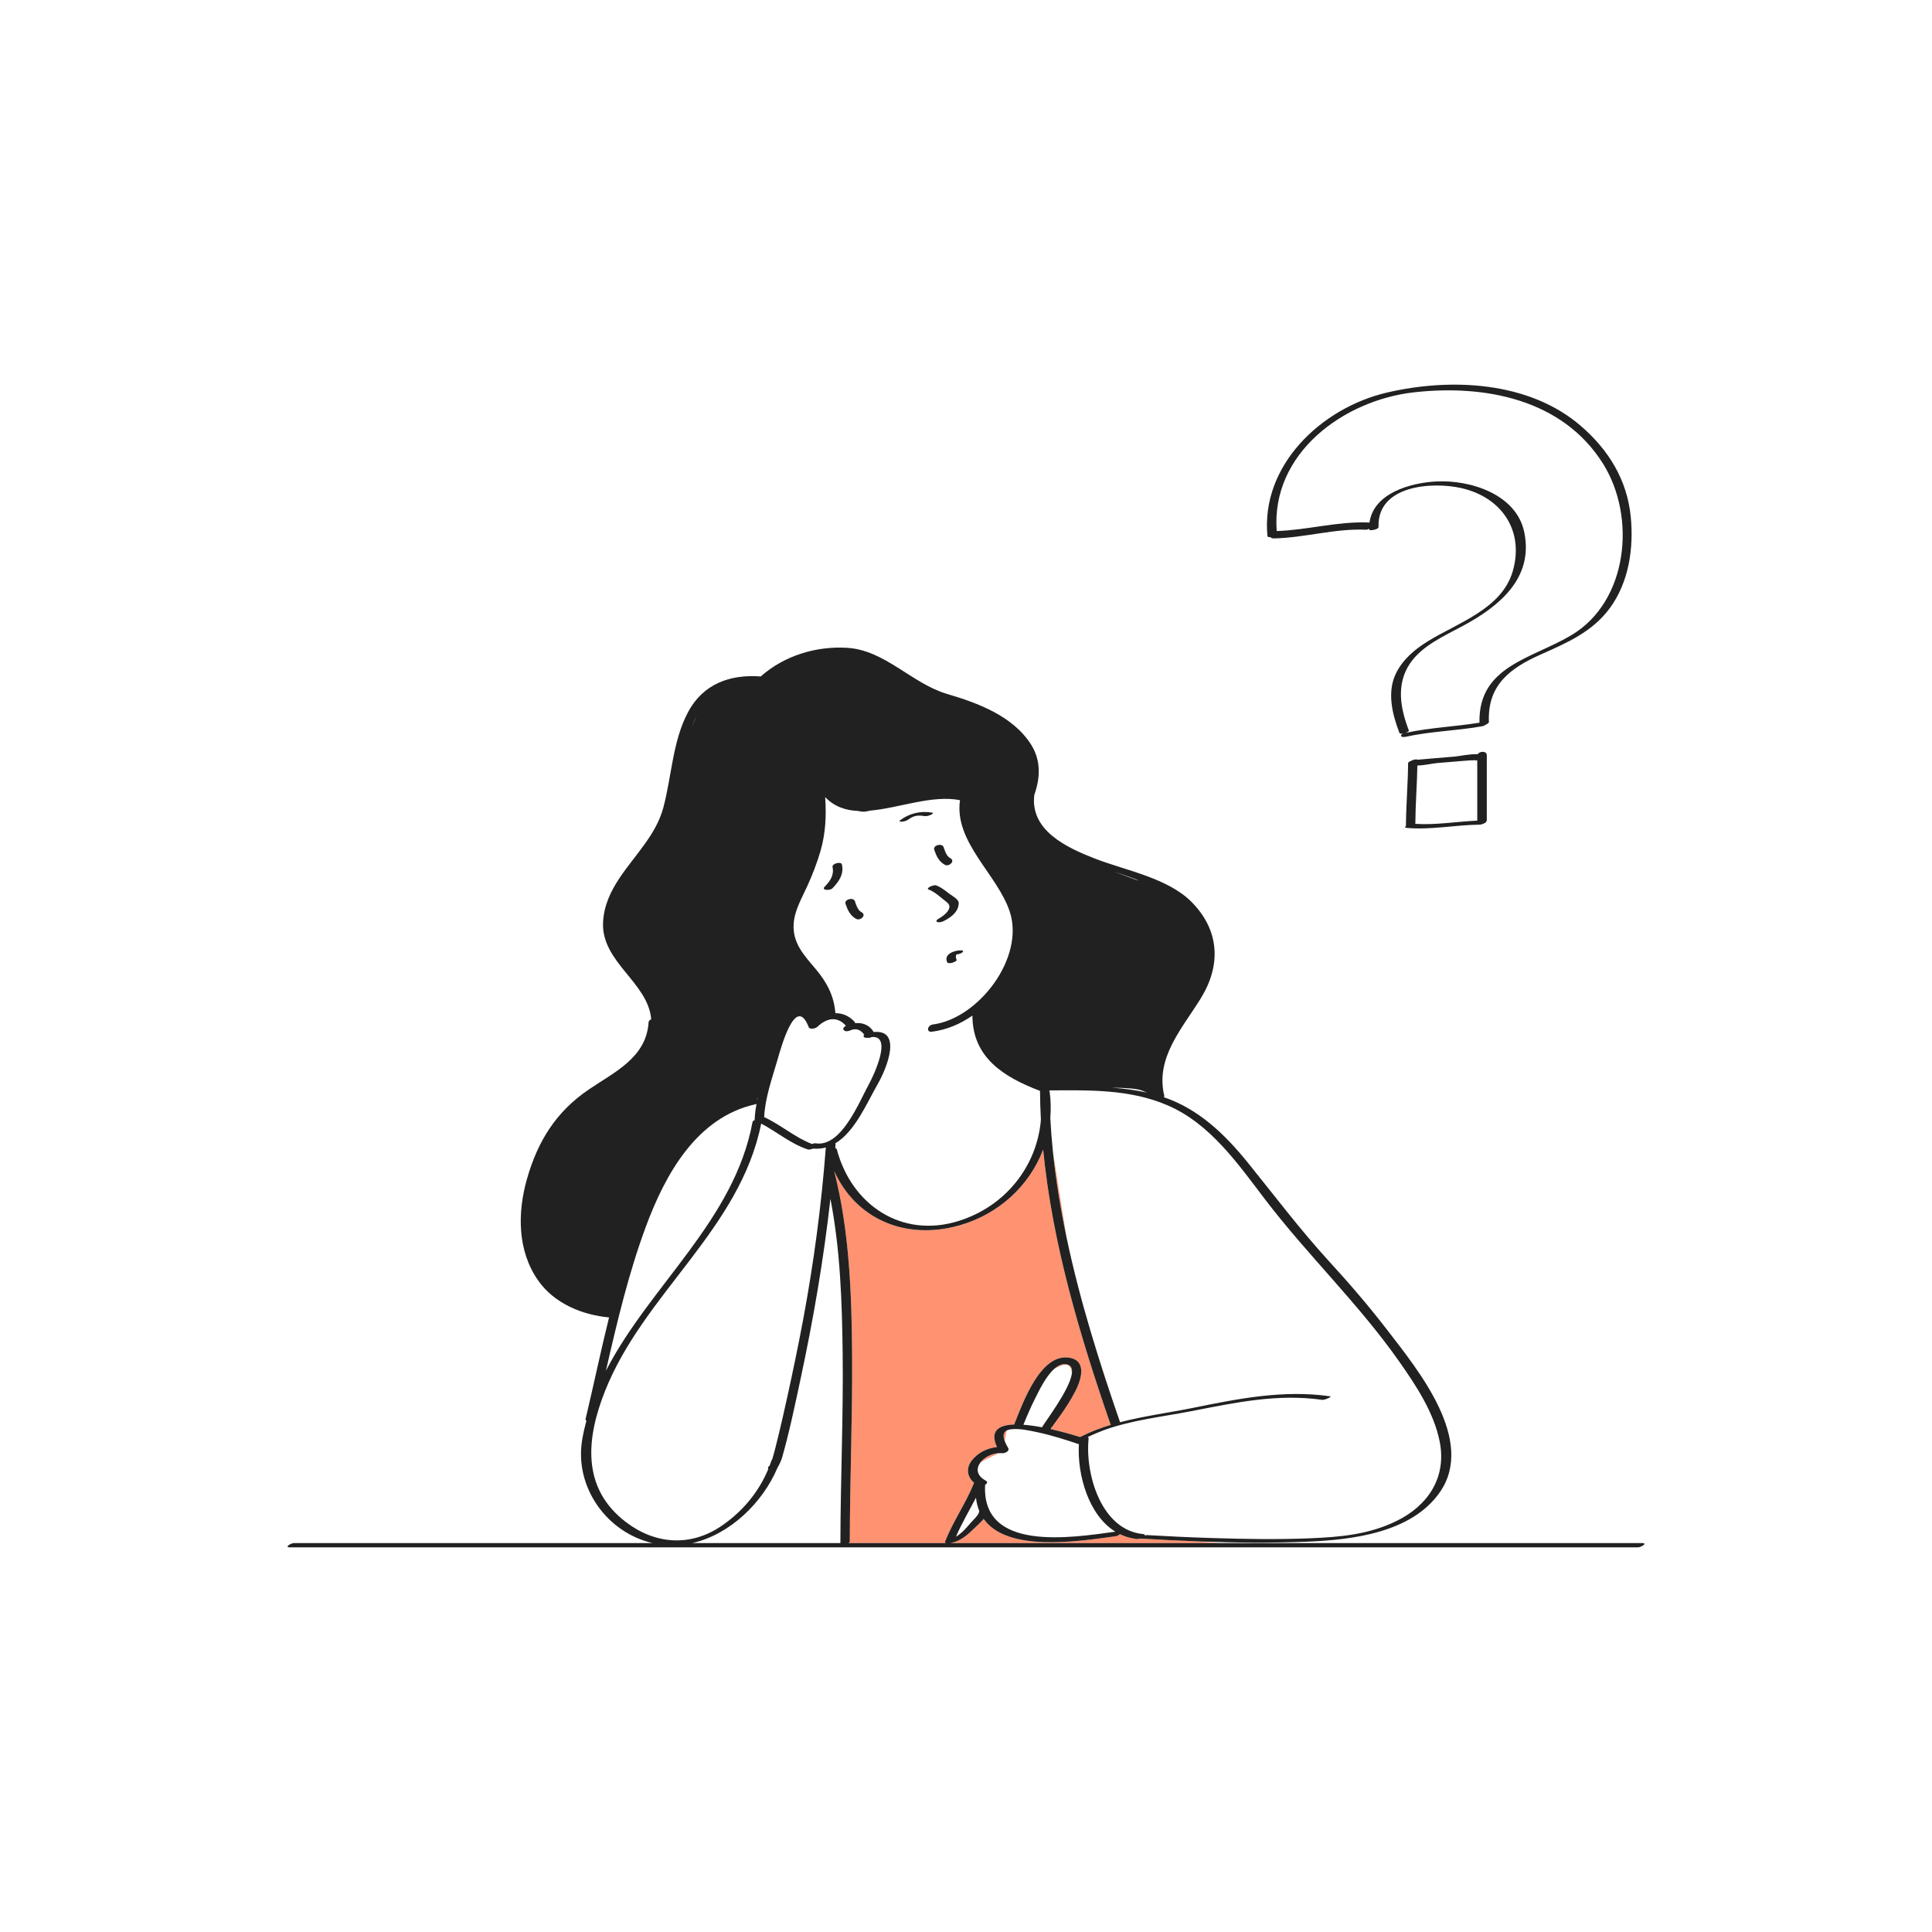
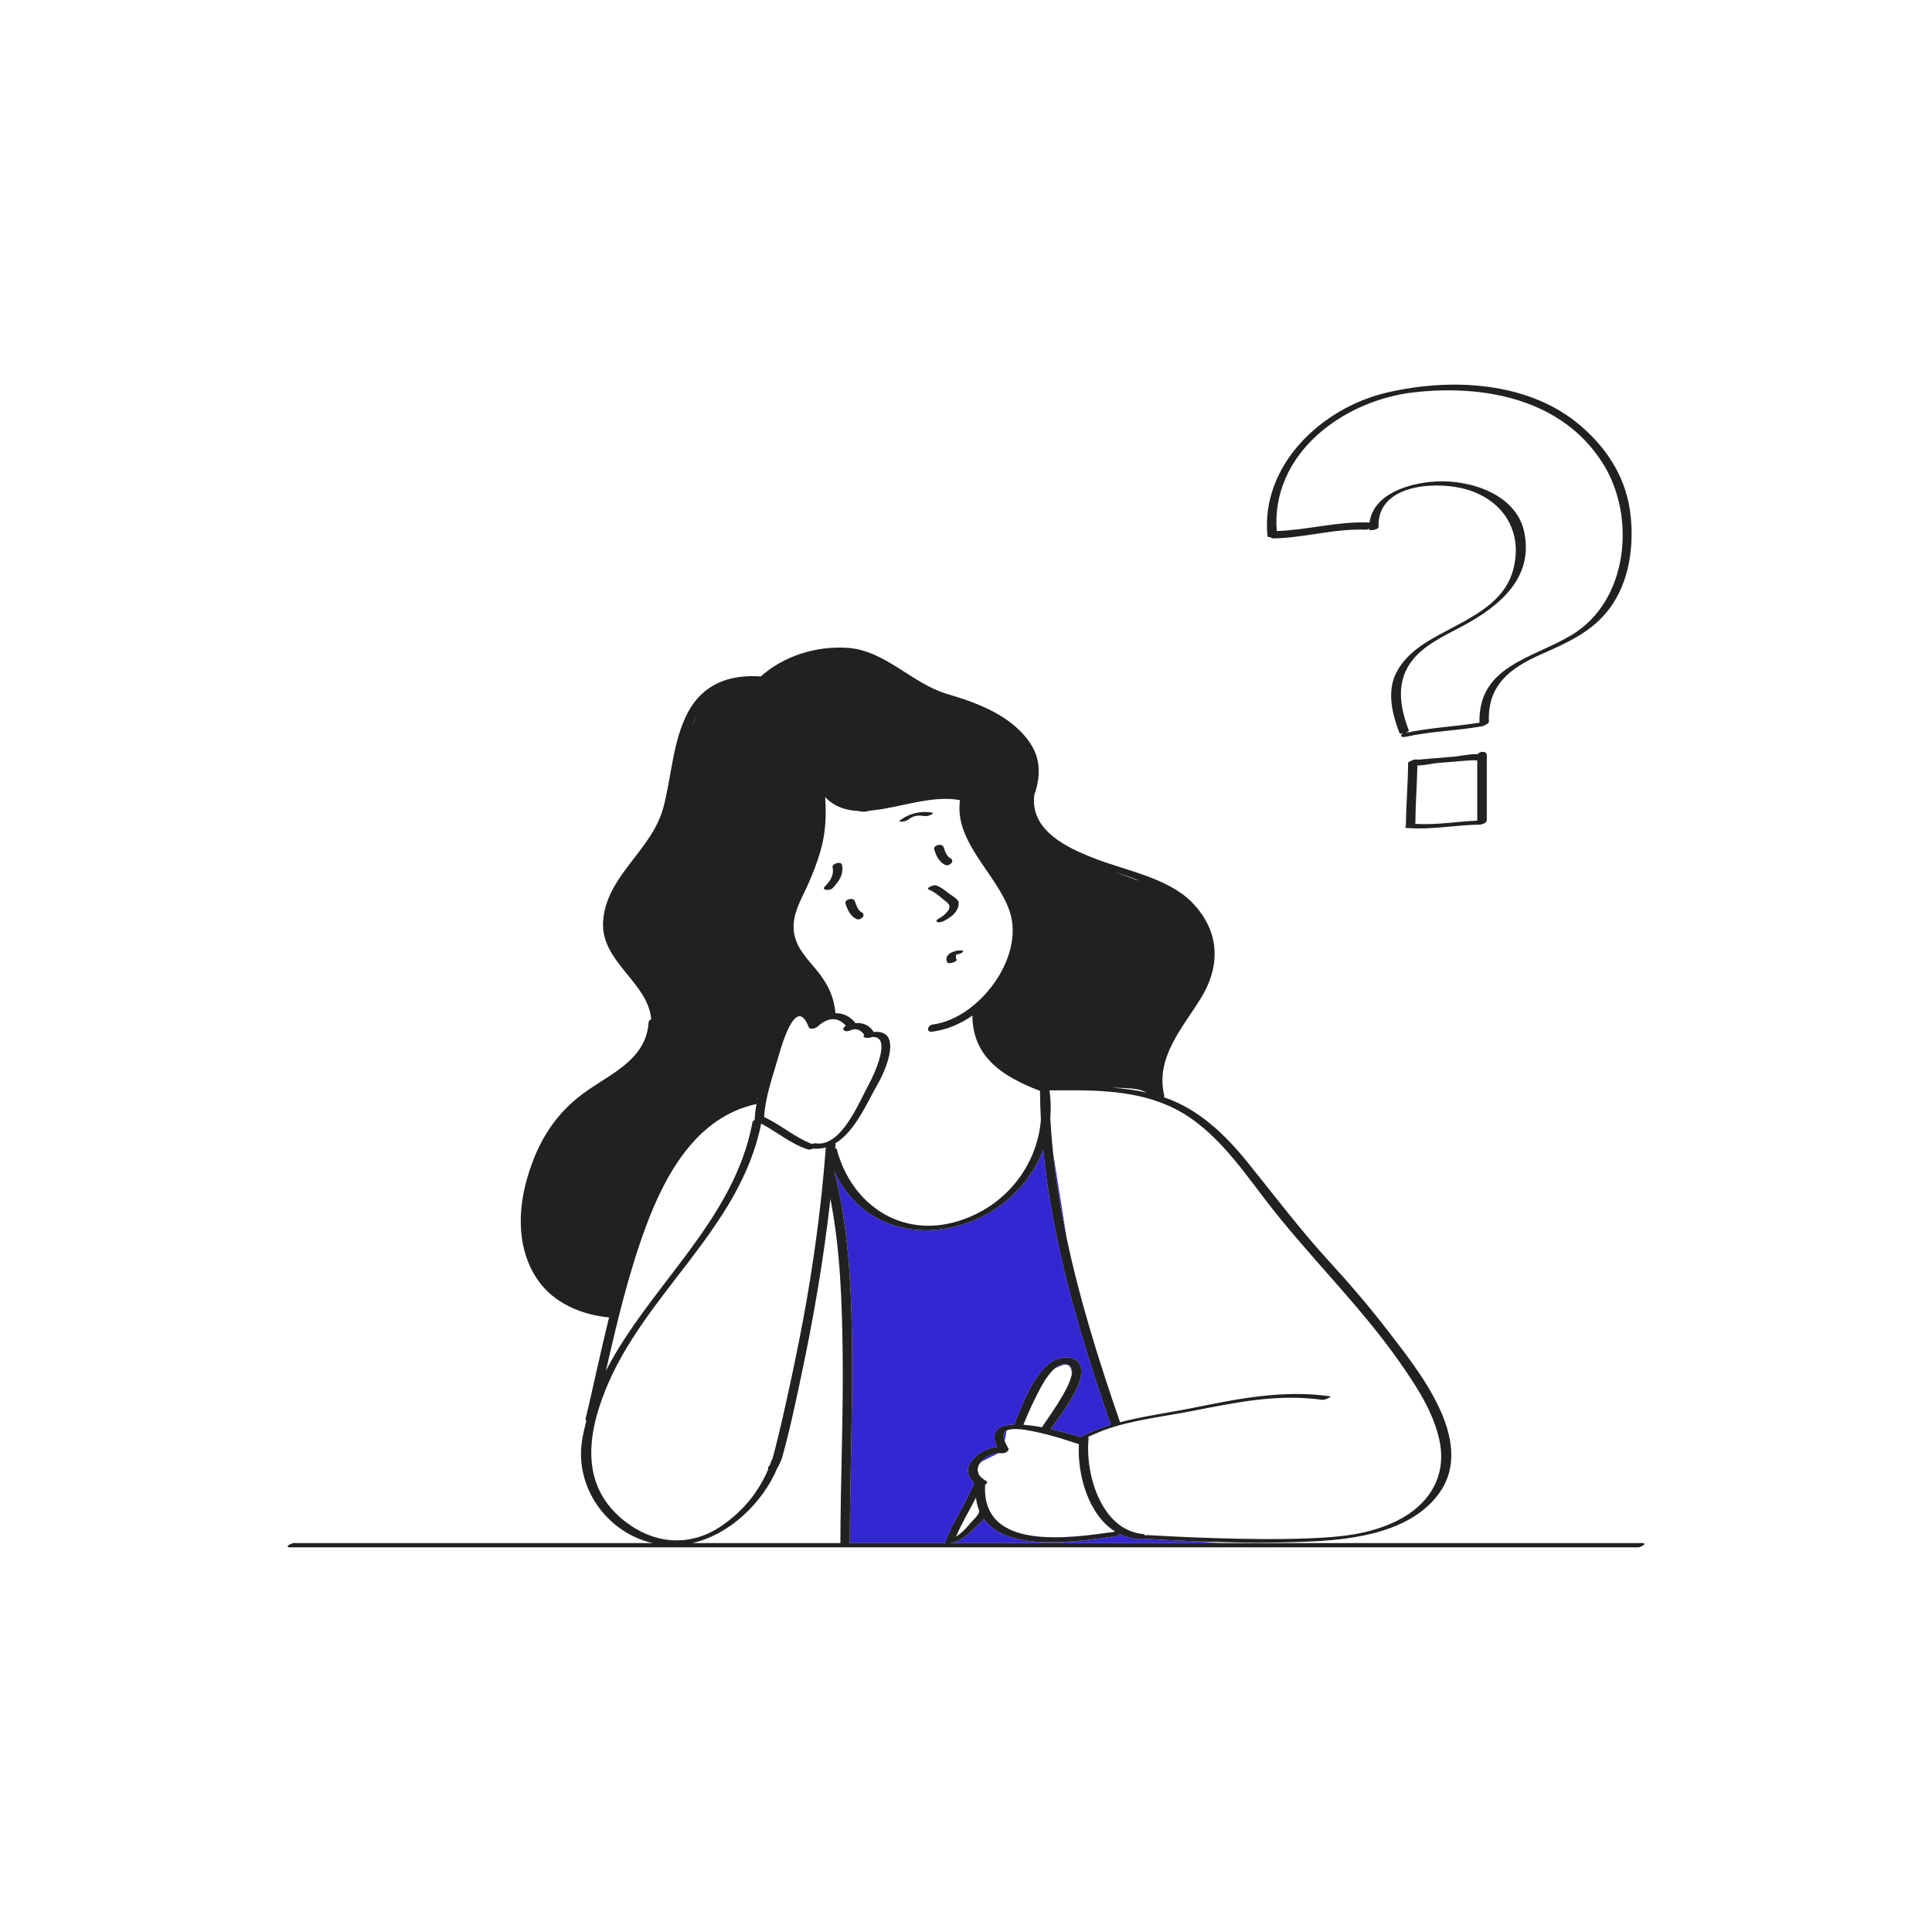
<svg xmlns="http://www.w3.org/2000/svg" version="1.1" id="Layer_1" x="0px" y="0px" width="595.279px" height="595.281px" viewBox="0 0 595.279 595.281" enable-background="new 0 0 595.279 595.281" xml:space="preserve">
-   <path id="color_x5F_2" fill="#ff9270" d="M328.615,381.234c-1.836-8.733-3.279-17.528-4.189-26.357L328.615,381.234z   M330.249,423.314c0.267-1.715-0.247-2.881-2.069-2.986c-1.153-0.067-2.26,0.498-3.291,1.395c0.7-0.39,1.473-0.747,2.327-1.031  C329.483,419.934,330.172,421.443,330.249,423.314z M309.571,444.012c0.205-1.252,0.444-2.576,0.565-3.231  C308.993,441.422,309.078,442.7,309.571,444.012z M340.074,440.674c-1.67,0.608-3.311,1.299-4.908,2.09  c0.014,0.007,0.027,0.013,0.039,0.021L340.074,440.674z M291.194,474.971c2.479-6.274,6.437-11.841,8.938-18.104  c-2.06-1.779-2.635-4.393-0.69-6.895c1.869-2.408,4.751-3.781,7.739-4.108c-2.326-5.072,0.609-6.813,5.332-6.955  c0.013-0.089,0.034-0.184,0.076-0.286c2.523-6.246,8.051-21.998,17.097-20.252c5.34,1.031,3.348,6.994,1.639,10.297  c-1.325,2.561-2.878,4.991-4.542,7.344c-0.684,0.967-1.379,1.925-2.087,2.874c-0.913,1.224-0.403,1.072-0.98,0.509  c0.321,0.313,0.253,0.646-0.015,0.927c3.665,0.818,7.047,1.809,9.129,2.466c0.083-0.055,0.182-0.114,0.313-0.182  c2.933-1.485,5.983-2.636,9.104-3.583c-0.021-0.035-0.046-0.068-0.06-0.109c-9.439-27.25-17.971-55.8-20.779-84.736  c-4.177,11.111-13.636,19.925-25.803,23.38c-16.57,4.707-31.888-1.896-38.584-16.761c4.722,18.53,5.407,38.034,5.528,57.063  c0.122,19.014-0.688,38.015-0.715,57.026c0,0.212-0.139,0.4-0.348,0.56c10.007,0,20.014,0,30.02,0  C291.264,475.373,291.09,475.237,291.194,474.971z M302.042,450.673c1.627-1.085,4.112-2.136,5.69-2.93  C305.517,447.824,303.218,449.062,302.042,450.673z M294.779,473.337c0.665-0.399,1.31-0.931,1.914-1.508L294.779,473.337z   M369.491,474.943c-6.025-0.223-12.046-0.525-18.056-0.876c-0.081-0.006-0.146-0.015-0.201-0.024  c-0.314,0.116-0.614,0.184-0.821,0.165c-1.961-0.188-3.746-0.719-5.373-1.513c-0.28,0.3-0.762,0.581-1.282,0.651  c-11.52,1.579-33.324,5.04-40.675-5.336c-1.039,1.2-2.35,2.346-3.002,2.989c-2.016,1.988-4.381,4.034-7.276,4.445  c27.739,0,55.479,0,83.217,0L369.491,474.943z" />
+   <path id="color_x5F_2" fill="#3327d1" d="M328.615,381.234c-1.836-8.733-3.279-17.528-4.189-26.357L328.615,381.234z   M330.249,423.314c0.267-1.715-0.247-2.881-2.069-2.986c-1.153-0.067-2.26,0.498-3.291,1.395c0.7-0.39,1.473-0.747,2.327-1.031  C329.483,419.934,330.172,421.443,330.249,423.314z M309.571,444.012c0.205-1.252,0.444-2.576,0.565-3.231  C308.993,441.422,309.078,442.7,309.571,444.012z M340.074,440.674c-1.67,0.608-3.311,1.299-4.908,2.09  c0.014,0.007,0.027,0.013,0.039,0.021L340.074,440.674z M291.194,474.971c2.479-6.274,6.437-11.841,8.938-18.104  c-2.06-1.779-2.635-4.393-0.69-6.895c1.869-2.408,4.751-3.781,7.739-4.108c-2.326-5.072,0.609-6.813,5.332-6.955  c0.013-0.089,0.034-0.184,0.076-0.286c2.523-6.246,8.051-21.998,17.097-20.252c5.34,1.031,3.348,6.994,1.639,10.297  c-1.325,2.561-2.878,4.991-4.542,7.344c-0.684,0.967-1.379,1.925-2.087,2.874c-0.913,1.224-0.403,1.072-0.98,0.509  c0.321,0.313,0.253,0.646-0.015,0.927c3.665,0.818,7.047,1.809,9.129,2.466c0.083-0.055,0.182-0.114,0.313-0.182  c2.933-1.485,5.983-2.636,9.104-3.583c-0.021-0.035-0.046-0.068-0.06-0.109c-9.439-27.25-17.971-55.8-20.779-84.736  c-4.177,11.111-13.636,19.925-25.803,23.38c-16.57,4.707-31.888-1.896-38.584-16.761c4.722,18.53,5.407,38.034,5.528,57.063  c0.122,19.014-0.688,38.015-0.715,57.026c0,0.212-0.139,0.4-0.348,0.56c10.007,0,20.014,0,30.02,0  C291.264,475.373,291.09,475.237,291.194,474.971z M302.042,450.673c1.627-1.085,4.112-2.136,5.69-2.93  C305.517,447.824,303.218,449.062,302.042,450.673z M294.779,473.337c0.665-0.399,1.31-0.931,1.914-1.508L294.779,473.337z   M369.491,474.943c-6.025-0.223-12.046-0.525-18.056-0.876c-0.081-0.006-0.146-0.015-0.201-0.024  c-0.314,0.116-0.614,0.184-0.821,0.165c-1.961-0.188-3.746-0.719-5.373-1.513c-0.28,0.3-0.762,0.581-1.282,0.651  c-11.52,1.579-33.324,5.04-40.675-5.336c-1.039,1.2-2.35,2.346-3.002,2.989c-2.016,1.988-4.381,4.034-7.276,4.445  c27.739,0,55.479,0,83.217,0L369.491,474.943z" />
  <path id="color_x5F_1" d="M292.227,275.174c0.886,0.708,3.218,1.891,3.178,3.06c-0.098,2.78-2.307,4.356-4.563,5.525  c-0.571,0.296-1.399,0.551-2.038,0.317c-0.636-0.233-0.028-0.786,0.301-0.957c1.425-0.738,4.979-3.306,2.682-5.077  c-1.791-1.381-3.514-3.135-5.648-3.967c-1.063-0.414,1.582-1.568,2.34-1.273C289.865,273.343,291.068,274.249,292.227,275.174z   M291.856,296.494c0.357,0.761,3.157-0.225,2.897-0.776c-0.213-0.451-0.331-0.927-0.162-1.41c0.025-0.072,0.085-0.174,0.137-0.252  c0.619-0.021,1.449-0.258,1.895-0.704c0.48-0.482-0.42-0.54-0.7-0.534C294.006,292.856,290.676,293.988,291.856,296.494z   M291.149,266.468c1.267,0.675,3.295-1.179,1.645-2.059c-1.172-0.625-1.646-2.199-2.04-3.359c-0.478-1.409-3.368-0.613-2.897,0.776  C288.506,263.749,289.293,265.479,291.149,266.468z M265.46,281.076c-1.172-0.625-1.646-2.199-2.04-3.359  c-0.478-1.409-3.368-0.613-2.897,0.776c0.649,1.921,1.438,3.652,3.294,4.641C265.082,283.81,267.11,281.957,265.46,281.076z   M277.961,253.166c0.659-0.069,1.408-0.263,1.944-0.671c1.586-1.207,2.979-1.379,4.901-1.049c0.65,0.112,1.434-0.13,2.021-0.391  c0.195-0.087,1.022-0.562,0.377-0.673c-3.541-0.608-7.041,0.21-9.906,2.39C276.769,253.174,277.771,253.185,277.961,253.166z   M256.523,267.16c0.526,2.47-0.721,4.31-2.39,6.008c-1.209,1.232,1.634,1.263,2.343,0.541c2.012-2.05,3.583-4.337,2.944-7.325  C259.193,265.32,256.287,266.056,256.523,267.16z M504.698,476.764c-6.315,0-12.632,0-18.948,0c-132.129,0-264.257,0-396.386,0  c-1.938,0,0.343-1.319,1.215-1.319c6.61,0,13.221,0,19.831,0c30.215,0,60.432,0,90.646,0c-14.169-3.273-24.172-17.361-21.655-31.974  c0.337-1.957,0.778-3.859,1.276-5.733c-0.197-0.11-0.306-0.286-0.242-0.547c2.453-10.344,4.646-20.861,7.226-31.268  c-8.349-0.778-16.903-4.319-21.854-11.393c-6.396-9.141-6.411-20.847-3.441-31.268c3.321-11.655,8.945-20.702,19.031-27.557  c8.038-5.464,17.772-9.838,18.452-20.783c0.021-0.369,0.361-0.67,0.8-0.863c-0.947-11.414-15.49-17.626-14.832-29.955  c0.276-5.166,2.354-9.49,5.051-13.542c0.01-0.022,0.017-0.04,0.017-0.04l0.068-0.088c4.671-6.978,11.148-13.167,13.399-21.483  c2.612-9.655,2.853-20.509,7.612-29.476c4.656-8.769,12.948-11.755,22.438-11.049c7.207-6.404,17.104-9.432,26.696-8.818  c11.626,0.744,19.879,11.016,30.737,14.212c9.479,2.789,20.223,6.79,25.802,15.508c3.184,4.975,2.891,10.427,1.057,15.55  c-1.397,11.037,10.06,16.331,18.78,19.706c9.439,3.653,22.497,5.961,29.82,13.473c8.56,8.779,8.914,19.44,2.712,29.512  c-5.732,9.307-14.146,18.378-11.251,30.148c0.027,0.114-0.047,0.231-0.182,0.343c10.796,3.66,18.853,11.454,25.93,20.205  c8.298,10.258,16.106,20.65,25.031,30.39c6.312,6.886,12.411,13.988,18.101,21.399c9.237,12.036,27.131,33.699,16.017,49.71  c-8.66,12.477-26.855,14.669-40.748,15.244c-11.122,0.46-22.274,0.343-33.411-0.066c-6.024-0.222-12.046-0.524-18.056-0.876  c-0.081-0.005-0.146-0.014-0.201-0.023c-0.314,0.116-0.614,0.184-0.821,0.165c-1.961-0.188-3.746-0.719-5.373-1.513  c-0.28,0.3-0.762,0.58-1.282,0.651c-11.52,1.579-33.324,5.04-40.675-5.336c-1.039,1.2-2.35,2.346-3.002,2.989  c-2.016,1.988-4.381,4.034-7.276,4.445c27.739,0,55.479,0,83.217,0c43.298,0,86.595,0,129.893,0  C507.852,475.445,505.57,476.764,504.698,476.764z M267.721,334.063c1.509-2.743,7.36-15.158,0.875-14.533  c-0.438,0.216-0.97,0.313-1.382,0.227c-1.021,0.12-1.419-0.459-0.934-0.95c-1.033-1.501-2.527-2.148-4.364-1.293  c-0.54,0.252-1.507,0.4-1.945-0.133c-0.44-0.535,0.243-1.109,0.688-1.329c-0.009-0.008-0.021-0.014-0.027-0.021  c-2.816-3.111-6.023-2.285-8.815,0.375c-0.087,0.083-0.204,0.153-0.337,0.214c-0.768,0.401-1.979,0.519-2.269-0.086  c-0.006-0.015-0.017-0.024-0.021-0.038s-0.01-0.023-0.017-0.036c-4.043-10.393-8.567,6.466-9.671,10.256  c-1.635,5.628-3.763,11.569-4.052,17.479c5.117,2.355,9.481,6.282,14.751,8.292c0.406-0.163,0.82-0.261,1.082-0.218  C259.206,353.571,264.657,339.639,267.721,334.063z M233.405,338.668c0.042-0.188,0.082-0.378,0.127-0.566l-0.15,0.423l-0.27,0.09  C233.219,338.624,233.317,338.641,233.405,338.668z M351.882,336.024c-1.553-0.621-5.135-0.856-9.332-0.886  c3.657,0.25,7.29,0.707,10.882,1.505C352.977,336.461,352.466,336.257,351.882,336.024z M257.384,352.276  c0.043,0.113,0.068,0.24,0.059,0.392c-0.027,0.364-0.064,0.725-0.093,1.089c0.248,0.056,0.435,0.174,0.487,0.378  c4.5,17.054,19.914,27.511,37.416,22.104c14.415-4.454,24.254-16.783,25.465-31.196c-0.159-2.972-0.253-5.946-0.275-8.922  c-11.386-4.347-20.774-10.351-20.827-23.205c-3.71,2.6-7.916,4.385-12.425,4.967c-1.966,0.253-1.407-2.01,0.229-2.222  c14.065-1.815,28.401-20.551,23.702-34.772c-3.787-11.461-17.192-21.386-15.333-34.343c-8.62-1.688-18.83,2.448-27.704,3.222  c-0.451,0.1-0.858,0.188-1.203,0.256c-0.757,0.151-1.598,0.066-2.473-0.155c-3.844-0.165-7.321-1.301-10.162-4.267  c0.397,5.559,0.149,11.137-1.424,16.556c-1.082,3.729-2.483,7.342-4.09,10.876c-1.658,3.65-3.888,7.41-4.185,11.498  c-0.438,6.042,3.191,9.772,6.811,14.078c3.407,4.052,5.623,8.231,6.038,13.566c2.106-0.021,4.177,0.756,5.914,2.673  c0.12,0.134,0.157,0.27,0.145,0.403c2.265-0.241,4.457,0.539,5.739,2.731c8.759-0.865,4.218,10.876,1.212,16.097  C267.131,339.771,263.479,348.619,257.384,352.276z M291.509,475.445c-0.245-0.072-0.419-0.208-0.313-0.474  c2.479-6.274,6.437-11.841,8.938-18.104c-2.06-1.779-2.635-4.393-0.69-6.895c1.869-2.408,4.751-3.781,7.74-4.108  c-2.327-5.072,0.608-6.813,5.332-6.955c0.012-0.089,0.033-0.184,0.075-0.286c2.523-6.246,8.051-21.998,17.097-20.252  c5.34,1.031,3.348,6.994,1.639,10.297c-1.325,2.561-2.878,4.991-4.542,7.344c-0.684,0.967-1.379,1.925-2.087,2.874  c-0.913,1.224-0.403,1.072-0.98,0.509c0.321,0.313,0.254,0.646-0.015,0.927c3.665,0.818,7.047,1.809,9.129,2.466  c0.083-0.055,0.181-0.114,0.313-0.182c2.933-1.485,5.983-2.636,9.104-3.583c-0.021-0.035-0.046-0.068-0.06-0.109  c-9.439-27.25-17.971-55.8-20.779-84.736c-4.177,11.111-13.636,19.925-25.803,23.38c-16.57,4.707-31.888-1.896-38.584-16.761  c4.722,18.53,5.407,38.034,5.528,57.063c0.122,19.014-0.688,38.015-0.715,57.026c0,0.212-0.139,0.4-0.348,0.56  C271.496,475.445,281.503,475.445,291.509,475.445z M343.651,471.937c-8.282-5.119-11.767-17.588-11.231-26.953  c-4.158-1.394-8.353-2.744-12.646-3.661c-2.655-0.567-5.63-1.26-8.367-0.927c-0.538,0.065-0.946,0.202-1.269,0.384  c-1.146,0.643-1.061,1.92-0.566,3.231c0.28,0.747,0.688,1.502,1.07,2.155c0.551,0.94-1.067,1.753-2.062,1.578  c-0.072,0.006-0.145,0.01-0.216,0.005c-0.21-0.014-0.421-0.014-0.633-0.006c-2.217,0.08-4.516,1.318-5.69,2.93  c-1.284,1.759-1.23,3.958,1.726,5.56c0.675,0.364,0.367,0.896-0.234,1.268C302.367,478.218,329.946,473.835,343.651,471.937z   M328.18,420.328c-1.153-0.067-2.26,0.498-3.291,1.395c-2.689,2.339-4.86,7.011-5.947,9.165c-1.324,2.625-2.486,5.312-3.588,8.035  c-0.01,0.021-0.023,0.04-0.034,0.061c1.825,0.136,3.78,0.42,5.729,0.788c1.082-1.87,8.431-11.479,9.2-16.455  C330.516,421.599,330.002,420.433,328.18,420.328z M296.693,471.83c0.965-0.922,1.822-1.953,2.477-2.717  c0.631-0.736,2.463-2.348,2.524-3.39c0.003-0.054,0.018-0.106,0.041-0.157c-0.506-1.223-0.854-2.589-1.022-4.113  c-2.058,4.002-4.389,7.873-6.156,12.014c0.074-0.041,0.148-0.084,0.224-0.128C295.444,472.938,296.089,472.407,296.693,471.83z   M323.35,335.971c0.001,0.083,0.003,0.167,0.004,0.25c0.034,0.048,0.06,0.102,0.067,0.164c0.364,2.729,0.413,5.418,0.19,8.043  c0.185,3.487,0.456,6.971,0.813,10.449c0.91,8.829,2.354,17.625,4.189,26.357c4.075,19.382,10.082,38.456,16.472,56.901  c0.01,0.027,0.008,0.054,0.014,0.08c7.346-1.928,14.998-2.909,22.39-4.408c14.125-2.864,27.882-5.642,42.344-3.583  c0.745,0.106-1.719,1.19-2.389,1.096c-13.902-1.979-26.945,0.875-40.509,3.506c-8.894,1.726-18.282,2.723-26.861,5.849  c-1.67,0.608-3.311,1.299-4.908,2.09c0.013,0.008,0.027,0.013,0.039,0.021c0.151,0.102,0.235,0.254,0.214,0.466  c-1.118,10.899,3.887,28.191,16.779,29.42c0.501,0.048,0.604,0.222,0.479,0.438c0.284-0.082,0.532-0.135,0.661-0.126  c6.777,0.396,13.562,0.71,20.348,0.917c9.981,0.305,19.991,0.484,29.975,0.071c9.353-0.387,18.115-1.155,26.634-5.327  c9.666-4.732,15.512-13.391,13.292-24.501c-1.803-9.032-7.348-17.35-12.561-24.765c-12.463-17.729-28.12-32.633-41.226-49.809  c-8.396-11.003-16.898-23.332-30.033-28.995C348.17,335.572,335.719,335.896,323.35,335.971z M343.059,268.488l6.823,2.535  c0,0,0.433,0.108,1.152,0.312C348.414,270.307,345.735,269.391,343.059,268.488z M213.146,224.055  c0.536-1.325,1.07-2.587,1.594-3.764C214.143,221.479,213.614,222.738,213.146,224.055z M186.688,422.368  c13.536-26.329,39.576-46.292,45.184-76.69c0.041-0.221,0.313-0.418,0.671-0.569c-0.011-0.05-0.021-0.099-0.02-0.154  c0.056-1.608,0.274-3.218,0.58-4.82c-0.086,0.029-0.154,0.066-0.256,0.088c-18.172,4.005-27.866,21.569-33.845,37.722  C193.661,392.375,190.122,407.372,186.688,422.368z M222.396,470.099c6.387-4.385,11.354-10.317,14.305-17.411  c-0.004-0.009-0.008-0.017-0.012-0.025c-0.182-0.449,0.061-0.838,0.467-1.103c0.193-0.511,0.376-1.026,0.549-1.548  c0.031-0.096,0.104-0.186,0.201-0.269c0.346-1.154,0.666-2.314,0.964-3.481c0.823-3.216,1.593-6.445,2.329-9.683  c1.784-7.843,3.467-15.711,5.035-23.602c3.473-17.459,6.027-34.781,7.633-52.44c-0.004-0.015-0.007-0.029-0.011-0.043  c-0.024-0.095-0.006-0.188,0.038-0.278c0.2-2.216,0.383-4.438,0.553-6.665c-1.225,0.337-2.536,0.472-3.947,0.354  c-0.562,0.229-1.198,0.376-1.526,0.271c-5.271-1.686-9.577-5.426-14.441-7.979c-6.534,32.582-36.104,52.285-48.065,82.277  c-5.834,14.628-7.423,29.985,6.401,40.516C201.889,475.859,212.793,476.693,222.396,470.099z M213.32,475.445  c15.206,0,30.413,0,45.62,0c0.032-19.478,0.93-38.944,0.698-58.424c-0.188-15.863-0.733-32.01-3.771-47.648  c-2.073,18.565-5.209,36.844-9.143,55.238c-1.757,8.213-3.47,16.475-5.764,24.559c-0.105,0.377-0.676,1.868-1.405,3.062  C235.012,463.004,224.944,472.789,213.32,475.445z M390.523,165.158c-2.085-21.783,16.622-39.447,36.665-44.164  c19.755-4.65,43.938-3.561,59.926,10.27c8.556,7.403,14.234,16.586,15.354,28.031c0.943,9.636-0.597,20.136-6.473,28.107  c-5.362,7.274-13.166,10.667-21.197,14.226c-9.519,4.216-16.494,9.437-16.045,20.754c0.016,0.369-0.395,0.673-0.908,0.871  c-0.293,0.231-0.7,0.438-1.11,0.511c-7.818,1.405-15.808,1.528-23.609,3.25c-1.544,0.341-1.954-0.549-0.75-1.011  c-0.566,0.11-1.082,0.094-1.187-0.179c-2.188-5.68-3.912-12.546-1.071-18.346c2.077-4.241,5.697-7.318,9.647-9.781  c9.257-5.77,22.936-9.996,26.327-21.653c3.64-12.504-3.409-22.865-15.874-25.66c-9.108-2.043-25.936-0.819-25.465,11.998  c0.029,0.802-2.88,1.265-2.897,0.776c-0.003-0.084,0.002-0.165,0-0.249c-0.312,0.194-0.673,0.317-1.037,0.302  c-9.554-0.409-18.779,2.478-28.293,2.681c-0.538,0.012-0.887-0.152-1.081-0.392C390.95,165.532,390.55,165.435,390.523,165.158z   M393.373,163.625c9.553-0.313,18.807-3.041,28.419-2.63c0.064,0.003,0.115,0.014,0.172,0.021  c1.239-9.051,12.606-12.276,20.63-12.673c10.499-0.52,24.69,3.951,27.074,15.71c2.887,14.232-7.88,22.848-19.021,28.844  c-5.643,3.037-12.524,6.054-16.223,11.557c-4.3,6.401-2.958,13.792-0.338,20.595c0.093,0.24-0.405,0.55-1.014,0.766  c7.532-1.631,15.216-1.914,22.776-3.146c-0.383-17.47,16.135-19.67,28.373-26.993c17.417-10.42,19.998-36.345,9.719-52.772  c-12.496-19.966-36.54-24.48-58.291-22.02C413.884,123.345,391.584,139.736,393.373,163.625z M433.208,254.533  c-0.007-0.014-0.019-0.026-0.019-0.042c0.042-6.448,0.624-12.882,0.666-19.33c0.002-0.282,0.361-0.512,0.824-0.676  c0.62-0.391,1.656-0.653,2.112-0.405c0.042,0.022,3.272-0.289,4.22-0.365c2.477-0.199,4.949-0.411,7.424-0.617  c0.83-0.069,4.709-0.865,6.856-0.702c0.563-0.979,2.817-1.106,2.817,0.277c0,6.667,0,13.333,0,20c0,0.173-0.059,0.323-0.14,0.462  c-0.003,0.006-0.009,0.012-0.012,0.017c-0.185,0.303-0.521,0.528-0.912,0.643c-0.364,0.168-0.756,0.291-1.017,0.292  c-7.453,0.056-15.231,1.69-22.65,0.999C432.762,255.031,432.848,254.792,433.208,254.533z M436.719,235.866  c-0.108,5.952-0.592,11.895-0.631,17.849c0,0.042-0.013,0.082-0.027,0.122c6.257,0.433,12.788-0.712,19.106-0.988  c0-6.198,0-12.396,0-18.594c-0.521,0.09-1.018,0.034-1.208-0.255c0.354,0.537,0.234,0.196-0.869,0.273  c-0.979,0.068-1.959,0.145-2.938,0.223c-2.468,0.201-4.936,0.414-7.403,0.617C441.375,235.226,438.788,235.851,436.719,235.866z" fill="#212121" />
</svg>
